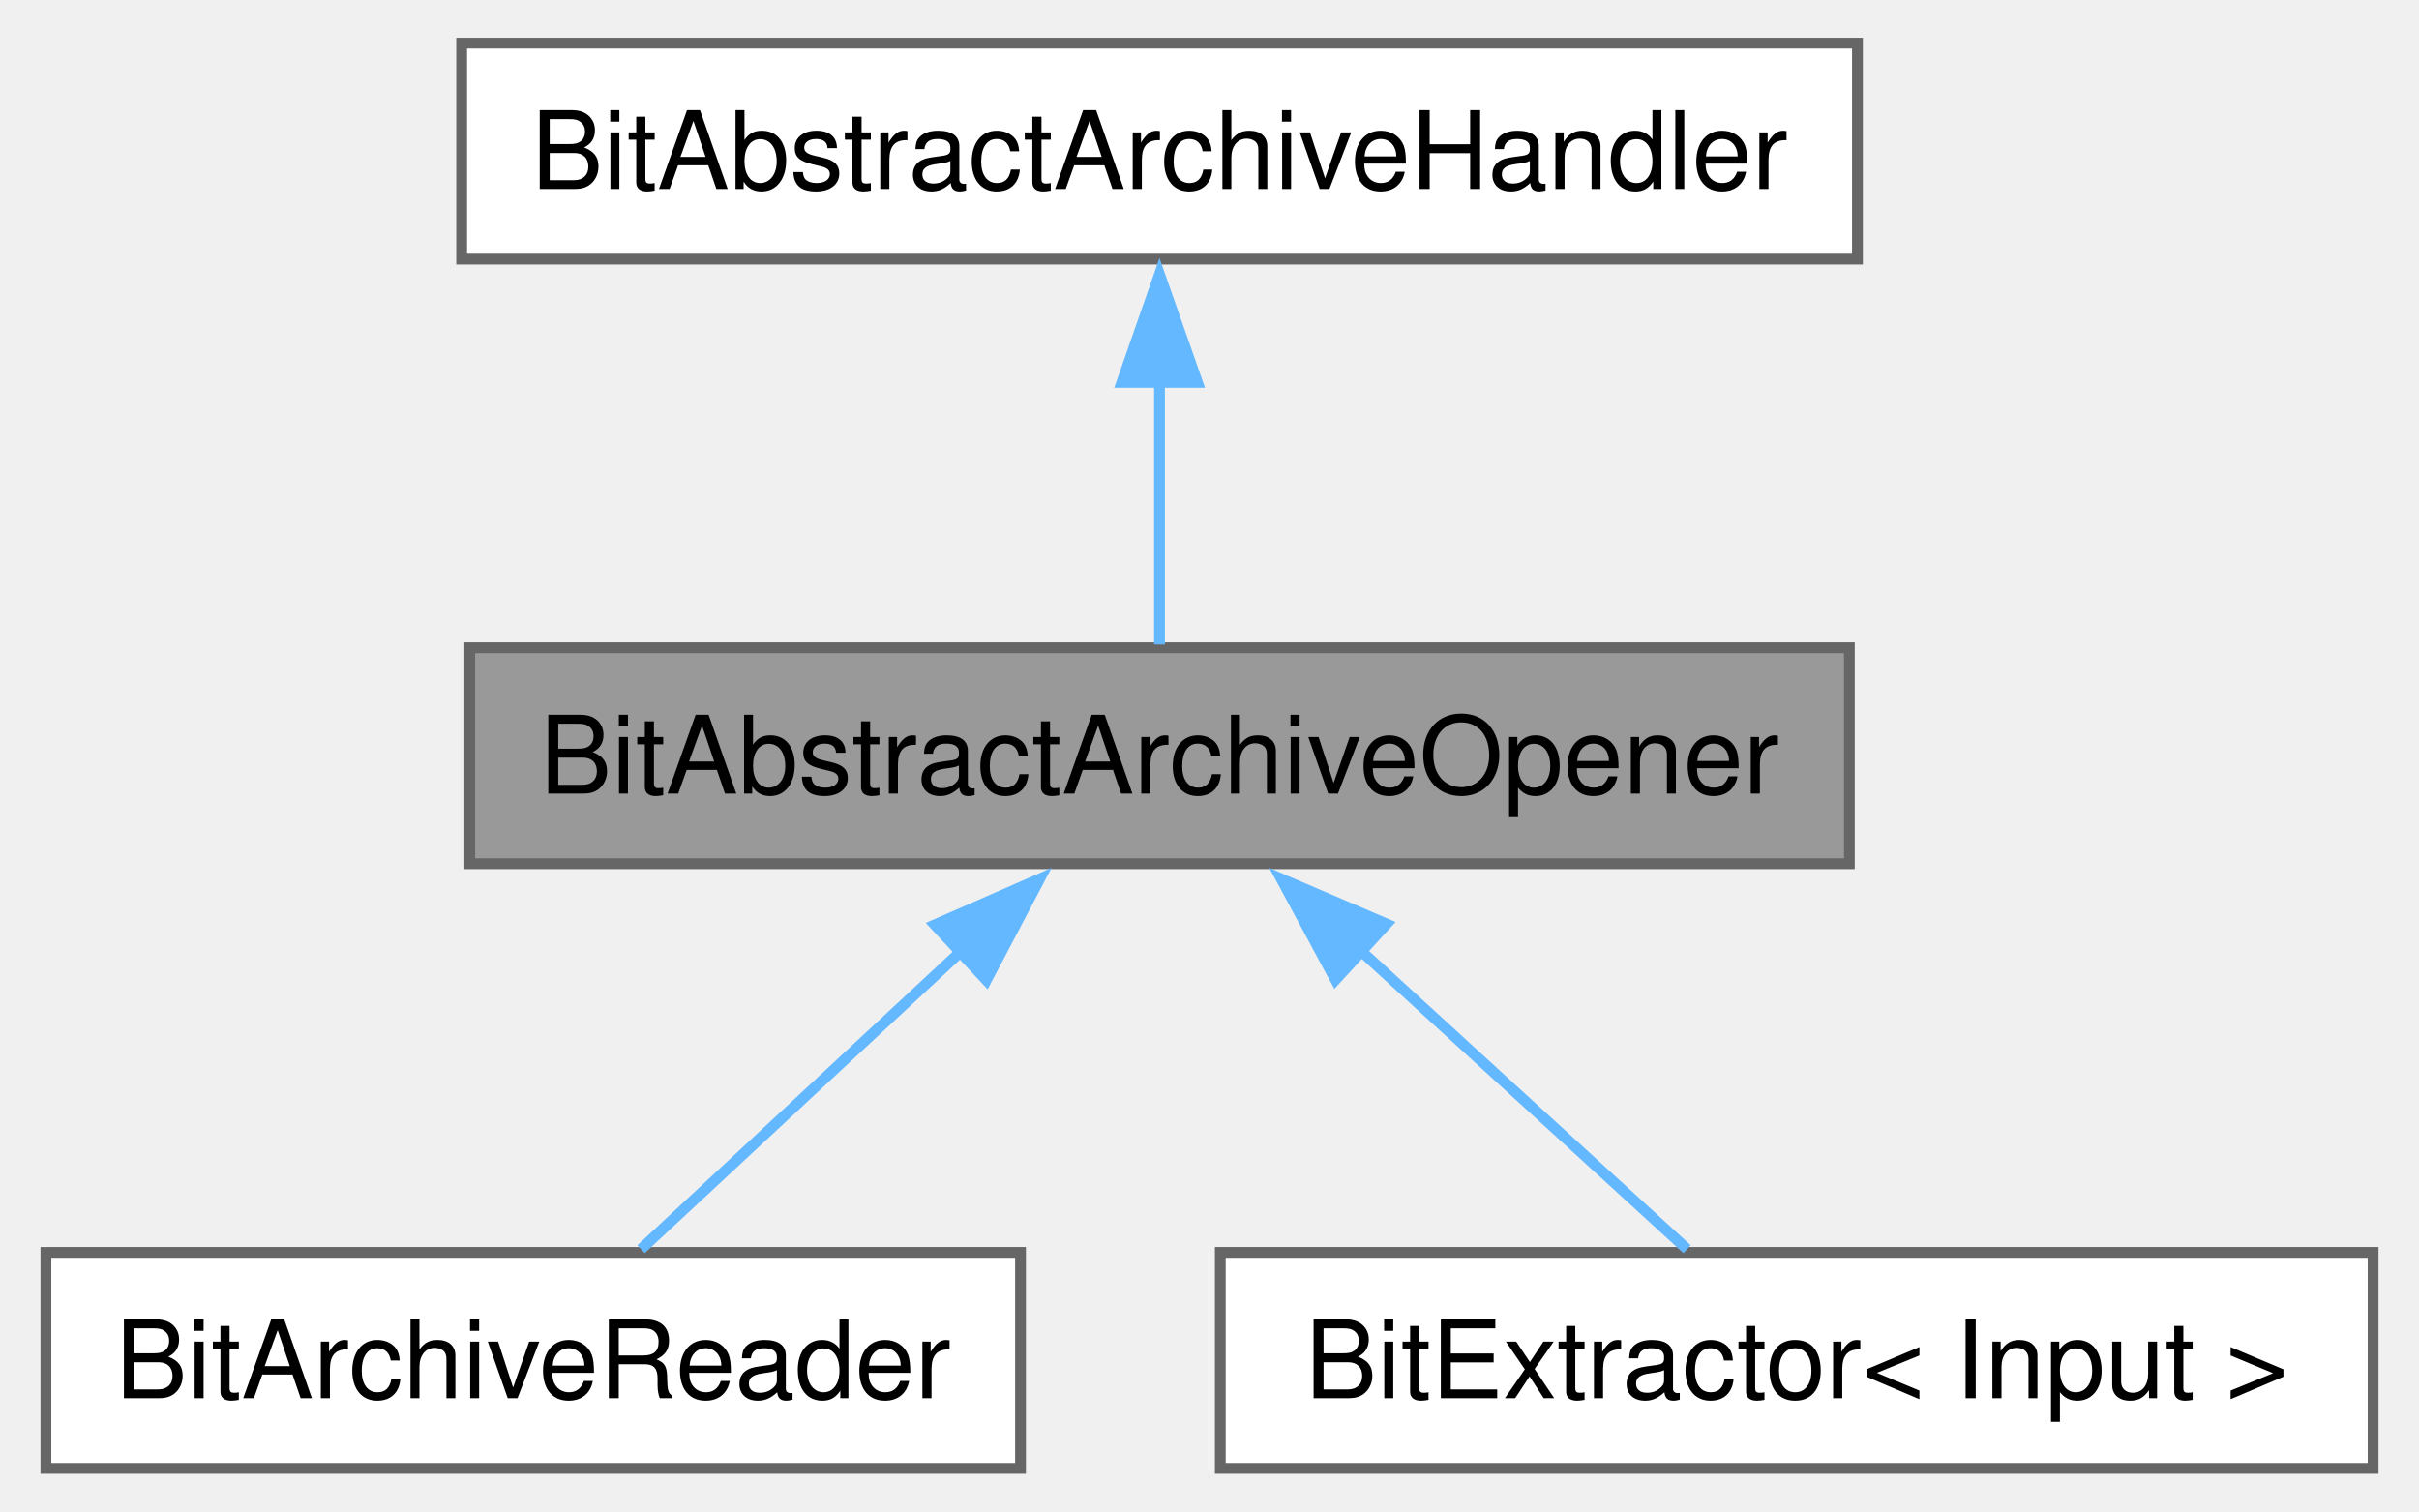
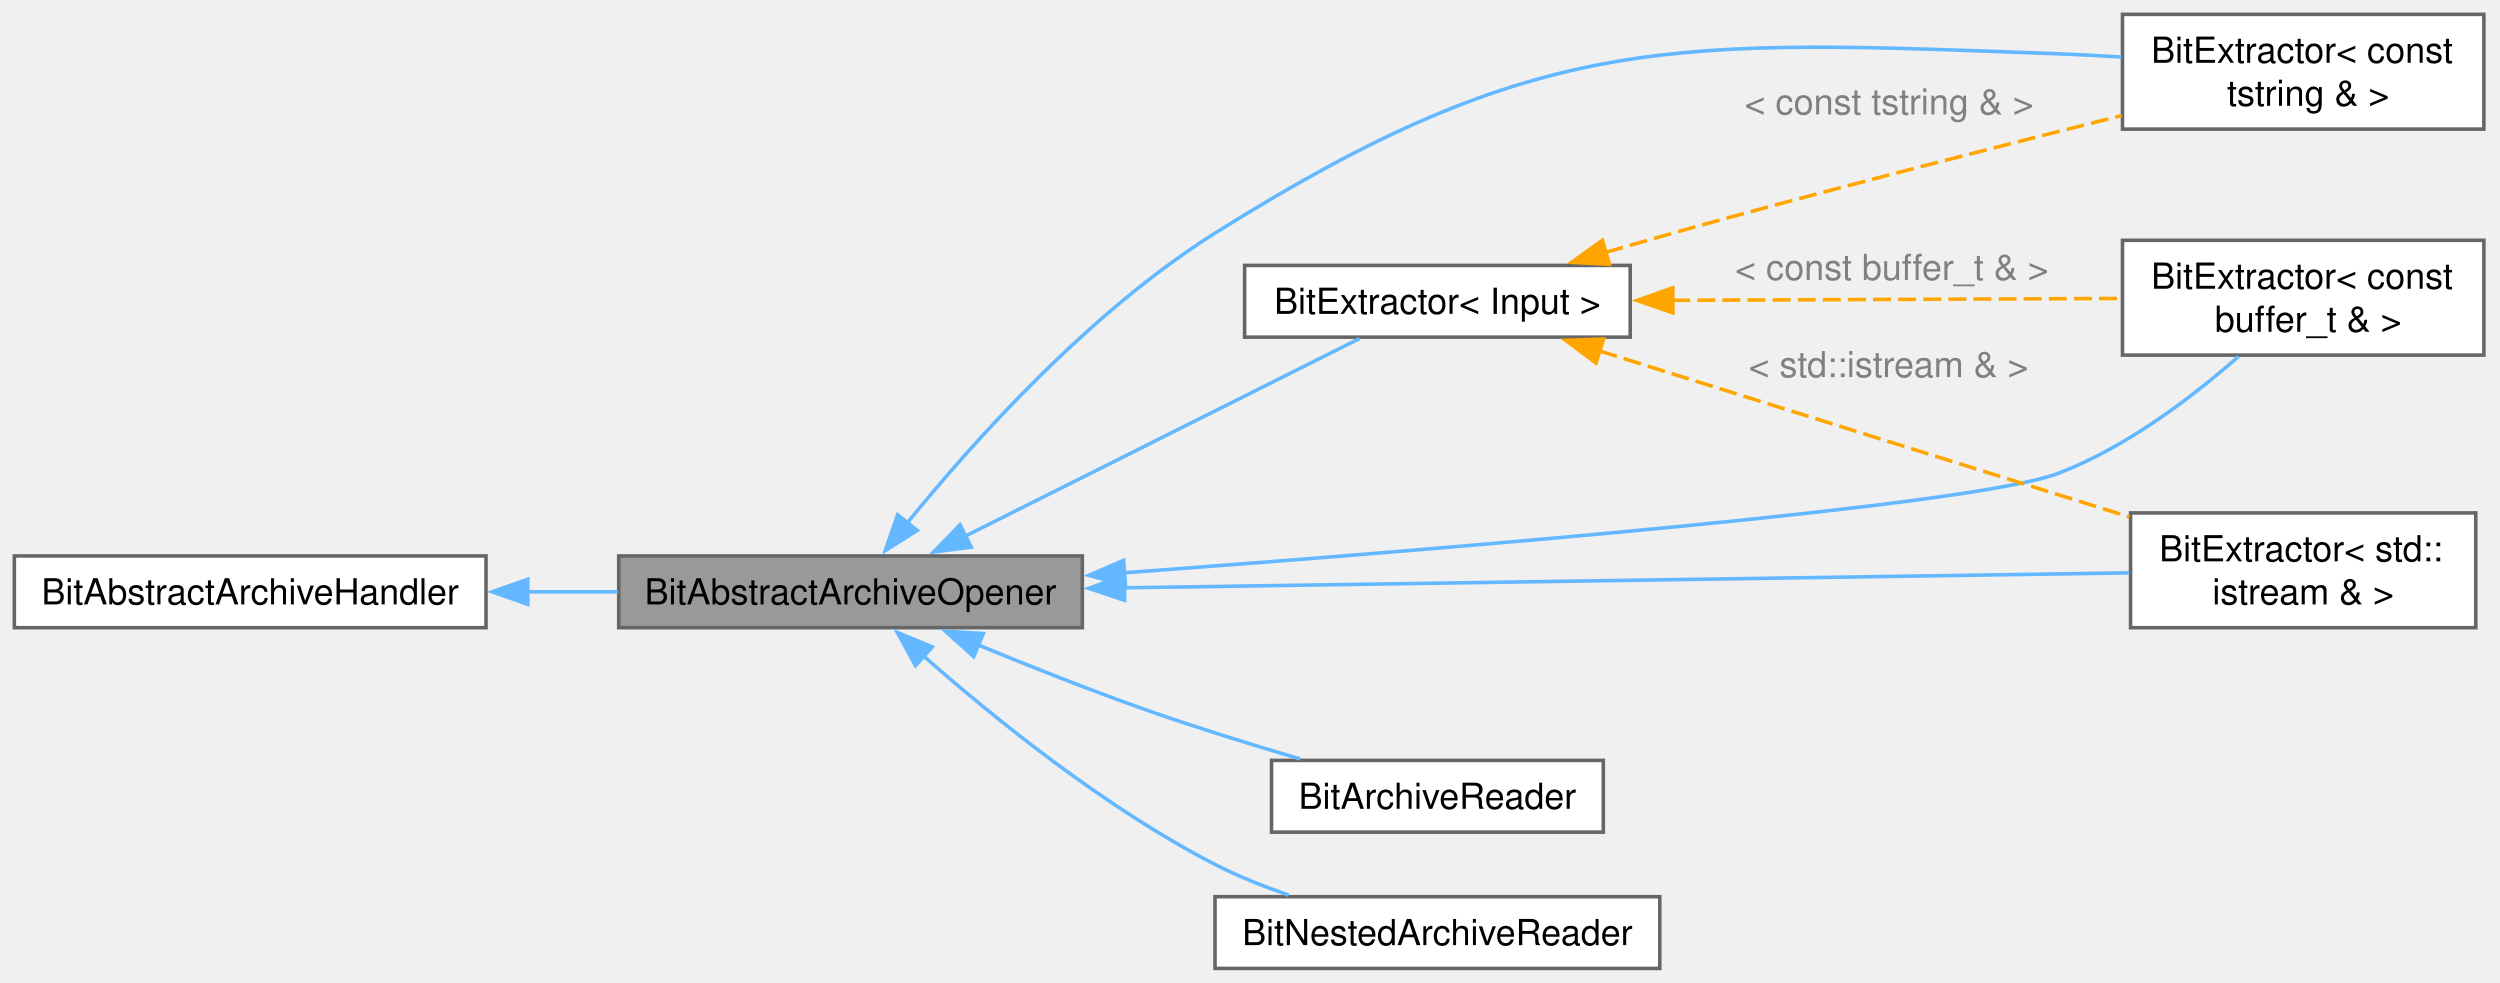
- <svg xmlns="http://www.w3.org/2000/svg" xmlns:xlink="http://www.w3.org/1999/xlink" width="224pt" height="140pt" viewBox="0.00 0.00 223.50 140.00">
-   <g id="graph0" class="graph" transform="scale(1 1) rotate(0) translate(4 136)">
+ <svg xmlns="http://www.w3.org/2000/svg" xmlns:xlink="http://www.w3.org/1999/xlink" width="697pt" height="274pt" viewBox="0.00 0.00 697.00 274.00">
+   <g id="graph0" class="graph" transform="scale(1 1) rotate(0) translate(4 270)">
    <g id="Node000001" class="node">
      <g id="a_Node000001">
        <a xlink:title="The BitAbstractArchiveOpener abstract class represents a generic archive opener.">
-           <polygon fill="#999999" stroke="#666666" points="167,-76 39.25,-76 39.25,-56 167,-56 167,-76" />
-           <text text-anchor="middle" x="103.12" y="-62.5" font-family="Helvetica,sans-Serif" font-size="10.00">BitAbstractArchiveOpener</text>
+           <polygon fill="#999999" stroke="#666666" points="297.75,-115 168.5,-115 168.5,-95 297.75,-95 297.75,-115" />
+           <text xml:space="preserve" text-anchor="middle" x="233.12" y="-101.5" font-family="Helvetica,sans-Serif" font-size="10.00">BitAbstractArchiveOpener</text>
        </a>
      </g>
    </g>
    <g id="Node000003" class="node">
      <g id="a_Node000003">
-         <a xlink:href="classbit7z_1_1_bit_archive_reader.html" target="_top" xlink:title="The BitArchiveReader class allows reading metadata of archives, as well as extracting them.">
-           <polygon fill="white" stroke="#666666" points="90.25,-20 0,-20 0,0 90.25,0 90.25,-20" />
-           <text text-anchor="middle" x="45.12" y="-6.5" font-family="Helvetica,sans-Serif" font-size="10.00">BitArchiveReader</text>
+         <a xlink:href="classbit7z_1_1_bit_extractor.html" target="_top" xlink:title=" ">
+           <polygon fill="white" stroke="#666666" points="688.5,-266 587.75,-266 587.75,-234 688.5,-234 688.5,-266" />
+           <text xml:space="preserve" text-anchor="start" x="595.75" y="-252.5" font-family="Helvetica,sans-Serif" font-size="10.00">BitExtractor&lt; const</text>
+           <text xml:space="preserve" text-anchor="middle" x="638.12" y="-240.5" font-family="Helvetica,sans-Serif" font-size="10.00"> tstring &amp; &gt;</text>
        </a>
      </g>
    </g>
    <g id="edge2_Node000001_Node000003" class="edge">
      <g id="a_edge2_Node000001_Node000003">
        <a xlink:title=" ">
-           <path fill="none" stroke="#63b8ff" d="M85,-48.13C75.14,-38.94 63.31,-27.93 55.11,-20.3" />
-           <polygon fill="#63b8ff" stroke="#63b8ff" points="82.32,-50.34 92.02,-54.59 87.09,-45.22 82.32,-50.34" />
+           <path fill="none" stroke="#63b8ff" d="M248.88,-124.14C266.94,-146.38 299.5,-182.88 334.75,-205 425.2,-261.76 463.04,-258.95 569.75,-255 575.49,-254.79 581.51,-254.47 587.48,-254.1" />
+           <polygon fill="#63b8ff" stroke="#63b8ff" points="251.75,-122.13 242.79,-116.47 246.27,-126.48 251.75,-122.13" />
        </a>
      </g>
    </g>
    <g id="Node000004" class="node">
      <g id="a_Node000004">
-         <a xlink:href="classbit7z_1_1_bit_extractor.html" target="_top" xlink:title="The BitExtractor template class allows extracting the content of archives from supported input types.">
-           <polygon fill="white" stroke="#666666" points="215.5,-20 108.75,-20 108.75,0 215.5,0 215.5,-20" />
-           <text text-anchor="middle" x="162.12" y="-6.5" font-family="Helvetica,sans-Serif" font-size="10.00">BitExtractor&lt; Input &gt;</text>
+         <a xlink:href="classbit7z_1_1_bit_extractor.html" target="_top" xlink:title=" ">
+           <polygon fill="white" stroke="#666666" points="688.5,-203 587.75,-203 587.75,-171 688.5,-171 688.5,-203" />
+           <text xml:space="preserve" text-anchor="start" x="595.75" y="-189.5" font-family="Helvetica,sans-Serif" font-size="10.00">BitExtractor&lt; const</text>
+           <text xml:space="preserve" text-anchor="middle" x="638.12" y="-177.5" font-family="Helvetica,sans-Serif" font-size="10.00"> buffer_t &amp; &gt;</text>
        </a>
      </g>
    </g>
    <g id="edge3_Node000001_Node000004" class="edge">
      <g id="a_edge3_Node000001_Node000004">
        <a xlink:title=" ">
-           <path fill="none" stroke="#63b8ff" d="M121.26,-48.4C131.35,-39.17 143.54,-28.01 151.97,-20.3" />
-           <polygon fill="#63b8ff" stroke="#63b8ff" points="119.42,-45.26 114.4,-54.59 124.14,-50.42 119.42,-45.26" />
+           <path fill="none" stroke="#63b8ff" d="M309.47,-110.31C400.97,-117.08 546.07,-128.99 569.75,-138 588.81,-145.25 607.31,-159.38 620.09,-170.61" />
+           <polygon fill="#63b8ff" stroke="#63b8ff" points="309.78,-106.82 299.55,-109.58 309.27,-113.8 309.78,-106.82" />
+         </a>
+       </g>
+     </g>
+     <g id="Node000005" class="node">
+       <g id="a_Node000005">
+         <a xlink:title=" ">
+           <polygon fill="white" stroke="#666666" points="686.25,-127 590,-127 590,-95 686.25,-95 686.25,-127" />
+           <text xml:space="preserve" text-anchor="start" x="598" y="-113.5" font-family="Helvetica,sans-Serif" font-size="10.00">BitExtractor&lt; std::</text>
+           <text xml:space="preserve" text-anchor="middle" x="638.12" y="-101.5" font-family="Helvetica,sans-Serif" font-size="10.00">istream &amp; &gt;</text>
+         </a>
+       </g>
+     </g>
+     <g id="edge4_Node000001_Node000005" class="edge">
+       <g id="a_edge4_Node000001_Node000005">
+         <a xlink:title=" ">
+           <path fill="none" stroke="#63b8ff" d="M309.25,-106.12C391.38,-107.34 520.49,-109.26 589.64,-110.29" />
+           <polygon fill="#63b8ff" stroke="#63b8ff" points="309.55,-102.62 299.49,-105.97 309.44,-109.62 309.55,-102.62" />
+         </a>
+       </g>
+     </g>
+     <g id="Node000006" class="node">
+       <g id="a_Node000006">
+         <a xlink:href="classbit7z_1_1_bit_archive_reader.html" target="_top" xlink:title="The BitArchiveReader class allows reading metadata of archives, as well as extracting them.">
+           <polygon fill="white" stroke="#666666" points="443,-58 350.5,-58 350.5,-38 443,-38 443,-58" />
+           <text xml:space="preserve" text-anchor="middle" x="396.75" y="-44.5" font-family="Helvetica,sans-Serif" font-size="10.00">BitArchiveReader</text>
+         </a>
+       </g>
+     </g>
+     <g id="edge5_Node000001_Node000006" class="edge">
+       <g id="a_edge5_Node000001_Node000006">
+         <a xlink:title=" ">
+           <path fill="none" stroke="#63b8ff" d="M268.66,-90.21C283.1,-84.25 300.12,-77.49 315.75,-72 329.57,-67.15 344.93,-62.39 358.48,-58.4" />
+           <polygon fill="#63b8ff" stroke="#63b8ff" points="267.46,-86.92 259.58,-94 270.16,-93.38 267.46,-86.92" />
+         </a>
+       </g>
+     </g>
+     <g id="Node000007" class="node">
+       <g id="a_Node000007">
+         <a xlink:href="classbit7z_1_1_bit_extractor.html" target="_top" xlink:title="The BitExtractor template class allows extracting the content of archives from supported input types.">
+           <polygon fill="white" stroke="#666666" points="450.5,-196 343,-196 343,-176 450.5,-176 450.5,-196" />
+           <text xml:space="preserve" text-anchor="middle" x="396.75" y="-182.5" font-family="Helvetica,sans-Serif" font-size="10.00">BitExtractor&lt; Input &gt;</text>
+         </a>
+       </g>
+     </g>
+     <g id="edge6_Node000001_Node000007" class="edge">
+       <g id="a_edge6_Node000001_Node000007">
+         <a xlink:title=" ">
+           <path fill="none" stroke="#63b8ff" d="M265.16,-120.55C297.48,-136.75 347.19,-161.66 375.03,-175.62" />
+           <polygon fill="#63b8ff" stroke="#63b8ff" points="266.79,-117.45 256.28,-116.1 263.65,-123.71 266.79,-117.45" />
+         </a>
+       </g>
+     </g>
+     <g id="Node000008" class="node">
+       <g id="a_Node000008">
+         <a xlink:href="classbit7z_1_1_bit_nested_archive_reader.html" target="_top" xlink:title="The BitNestedArchiveReader class allows reading and extracting nested archives (e....">
+           <polygon fill="white" stroke="#666666" points="458.75,-20 334.75,-20 334.75,0 458.75,0 458.75,-20" />
+           <text xml:space="preserve" text-anchor="middle" x="396.75" y="-6.5" font-family="Helvetica,sans-Serif" font-size="10.00">BitNestedArchiveReader</text>
+         </a>
+       </g>
+     </g>
+     <g id="edge10_Node000001_Node000008" class="edge">
+       <g id="a_edge10_Node000001_Node000008">
+         <a xlink:title=" ">
+           <path fill="none" stroke="#63b8ff" d="M253.5,-87.1C272.81,-70.09 303.96,-44.81 334.75,-29 341.16,-25.71 348.25,-22.86 355.26,-20.45" />
+           <polygon fill="#63b8ff" stroke="#63b8ff" points="251.25,-84.42 246.15,-93.7 255.93,-89.63 251.25,-84.42" />
        </a>
      </g>
    </g>
    <g id="Node000002" class="node">
      <g id="a_Node000002">
        <a xlink:href="classbit7z_1_1_bit_abstract_archive_handler.html" target="_top" xlink:title="Abstract class representing a generic archive handler.">
-           <polygon fill="white" stroke="#666666" points="167.75,-132 38.5,-132 38.5,-112 167.75,-112 167.75,-132" />
-           <text text-anchor="middle" x="103.12" y="-118.5" font-family="Helvetica,sans-Serif" font-size="10.00">BitAbstractArchiveHandler</text>
+           <polygon fill="white" stroke="#666666" points="131.5,-115 0,-115 0,-95 131.5,-95 131.5,-115" />
+           <text xml:space="preserve" text-anchor="middle" x="65.75" y="-101.5" font-family="Helvetica,sans-Serif" font-size="10.00">BitAbstractArchiveHandler</text>
        </a>
      </g>
    </g>
    <g id="edge1_Node000001_Node000002" class="edge">
      <g id="a_edge1_Node000001_Node000002">
        <a xlink:title=" ">
-           <path fill="none" stroke="#63b8ff" d="M103.12,-100.71C103.12,-92.32 103.12,-83.01 103.12,-76.3" />
-           <polygon fill="#63b8ff" stroke="#63b8ff" points="99.63,-100.59 103.12,-110.59 106.63,-100.59 99.63,-100.59" />
+           <path fill="none" stroke="#63b8ff" d="M143.04,-105C151.47,-105 159.99,-105 168.24,-105" />
+           <polygon fill="#63b8ff" stroke="#63b8ff" points="143.15,-101.5 133.15,-105 143.15,-108.5 143.15,-101.5" />
        </a>
      </g>
    </g>
+     <g id="edge7_Node000007_Node000003" class="edge">
+       <g id="a_edge7_Node000007_Node000003">
+         <a xlink:title=" ">
+           <path fill="none" stroke="orange" stroke-dasharray="5,2" d="M443.66,-199.64C454.49,-202.79 466.01,-206.07 476.75,-209 513.76,-219.11 555.78,-229.83 587.52,-237.77" />
+           <polygon fill="orange" stroke="orange" points="444.71,-196.31 434.13,-196.86 442.75,-203.03 444.71,-196.31" />
+         </a>
+       </g>
+       <text xml:space="preserve" text-anchor="start" x="482.38" y="-238.09" font-family="Helvetica,sans-Serif" font-size="10.00" fill="grey">&lt; const tstring &amp; &gt;</text>
+     </g>
+     <g id="edge8_Node000007_Node000004" class="edge">
+       <g id="a_edge8_Node000007_Node000004">
+         <a xlink:title=" ">
+           <path fill="none" stroke="orange" stroke-dasharray="5,2" d="M462.21,-186.27C501.56,-186.43 551.11,-186.64 587.42,-186.79" />
+           <polygon fill="orange" stroke="orange" points="462.4,-182.77 452.39,-186.23 462.37,-189.77 462.4,-182.77" />
+         </a>
+       </g>
+       <text xml:space="preserve" text-anchor="start" x="479.75" y="-191.95" font-family="Helvetica,sans-Serif" font-size="10.00" fill="grey">&lt; const buffer_t &amp; &gt;</text>
+     </g>
+     <g id="edge9_Node000007_Node000005" class="edge">
+       <g id="a_edge9_Node000007_Node000005">
+         <a xlink:title=" ">
+           <path fill="none" stroke="orange" stroke-dasharray="5,2" d="M442.01,-172.13C483.95,-158.99 546.75,-139.32 589.7,-125.86" />
+           <polygon fill="orange" stroke="orange" points="440.97,-168.79 432.48,-175.12 443.07,-175.47 440.97,-168.79" />
+         </a>
+       </g>
+       <text xml:space="preserve" text-anchor="start" x="483.5" y="-164.85" font-family="Helvetica,sans-Serif" font-size="10.00" fill="grey">&lt; std::istream &amp; &gt;</text>
+     </g>
  </g>
</svg>
